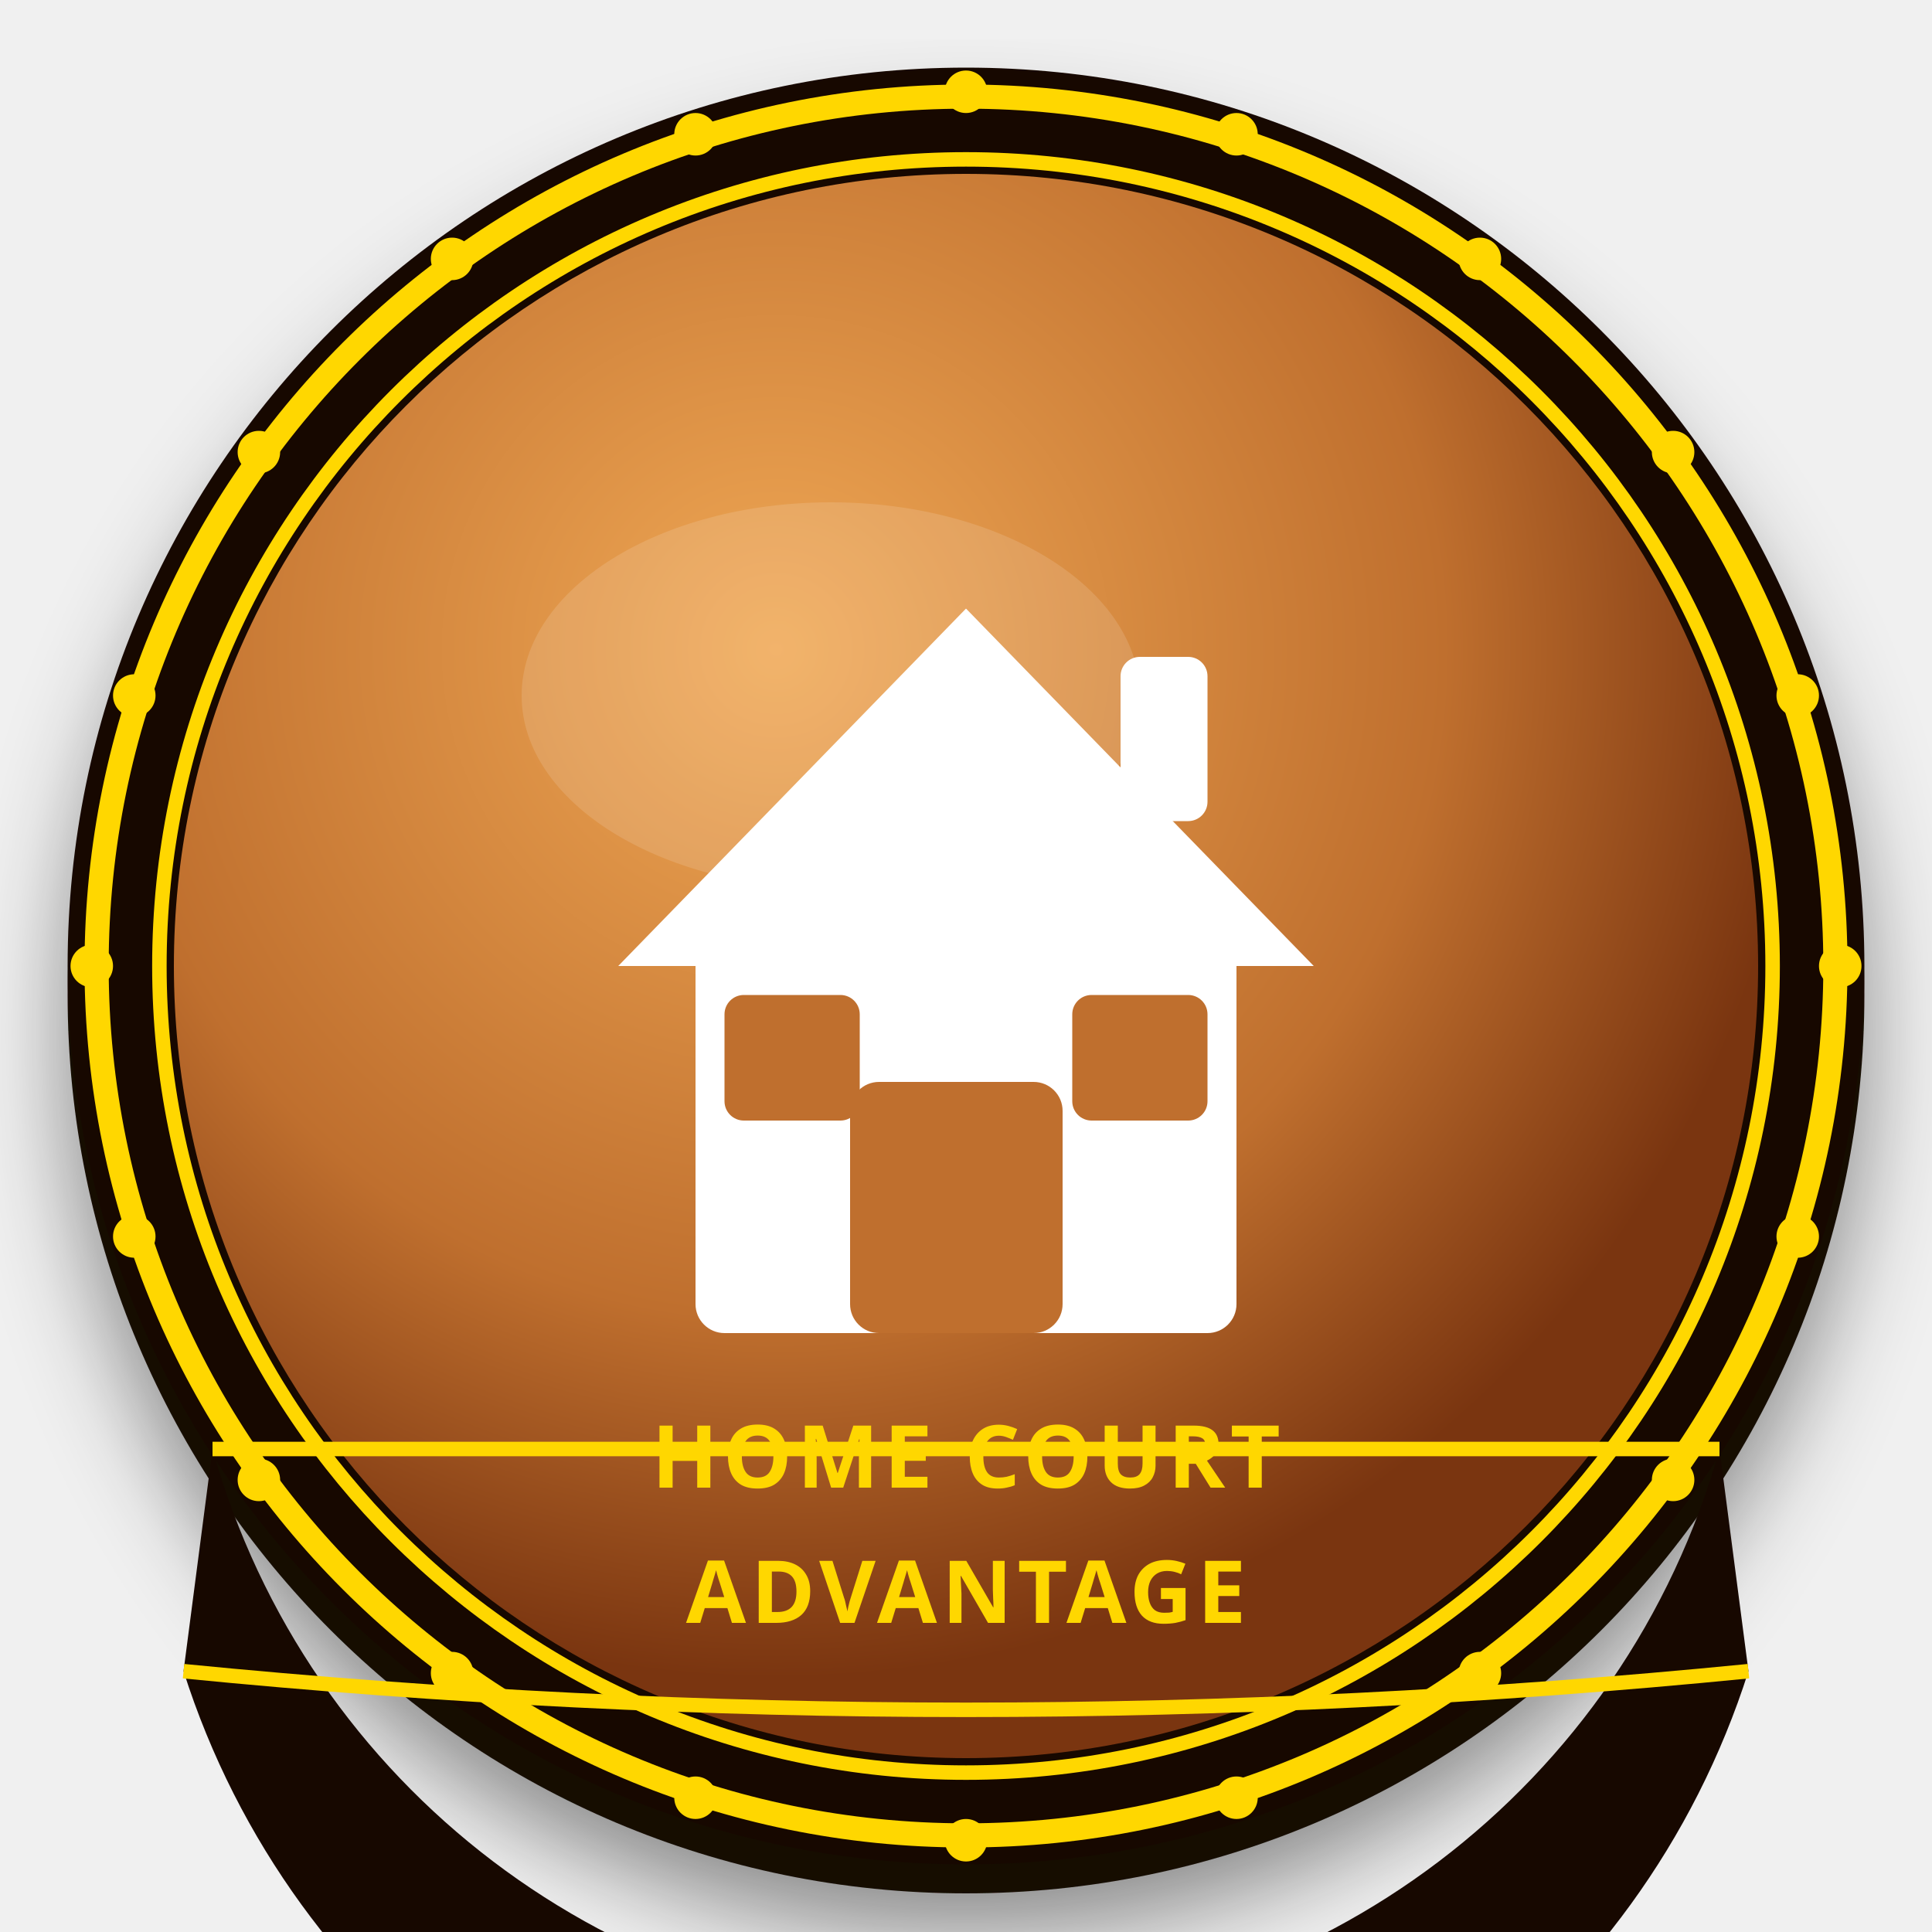
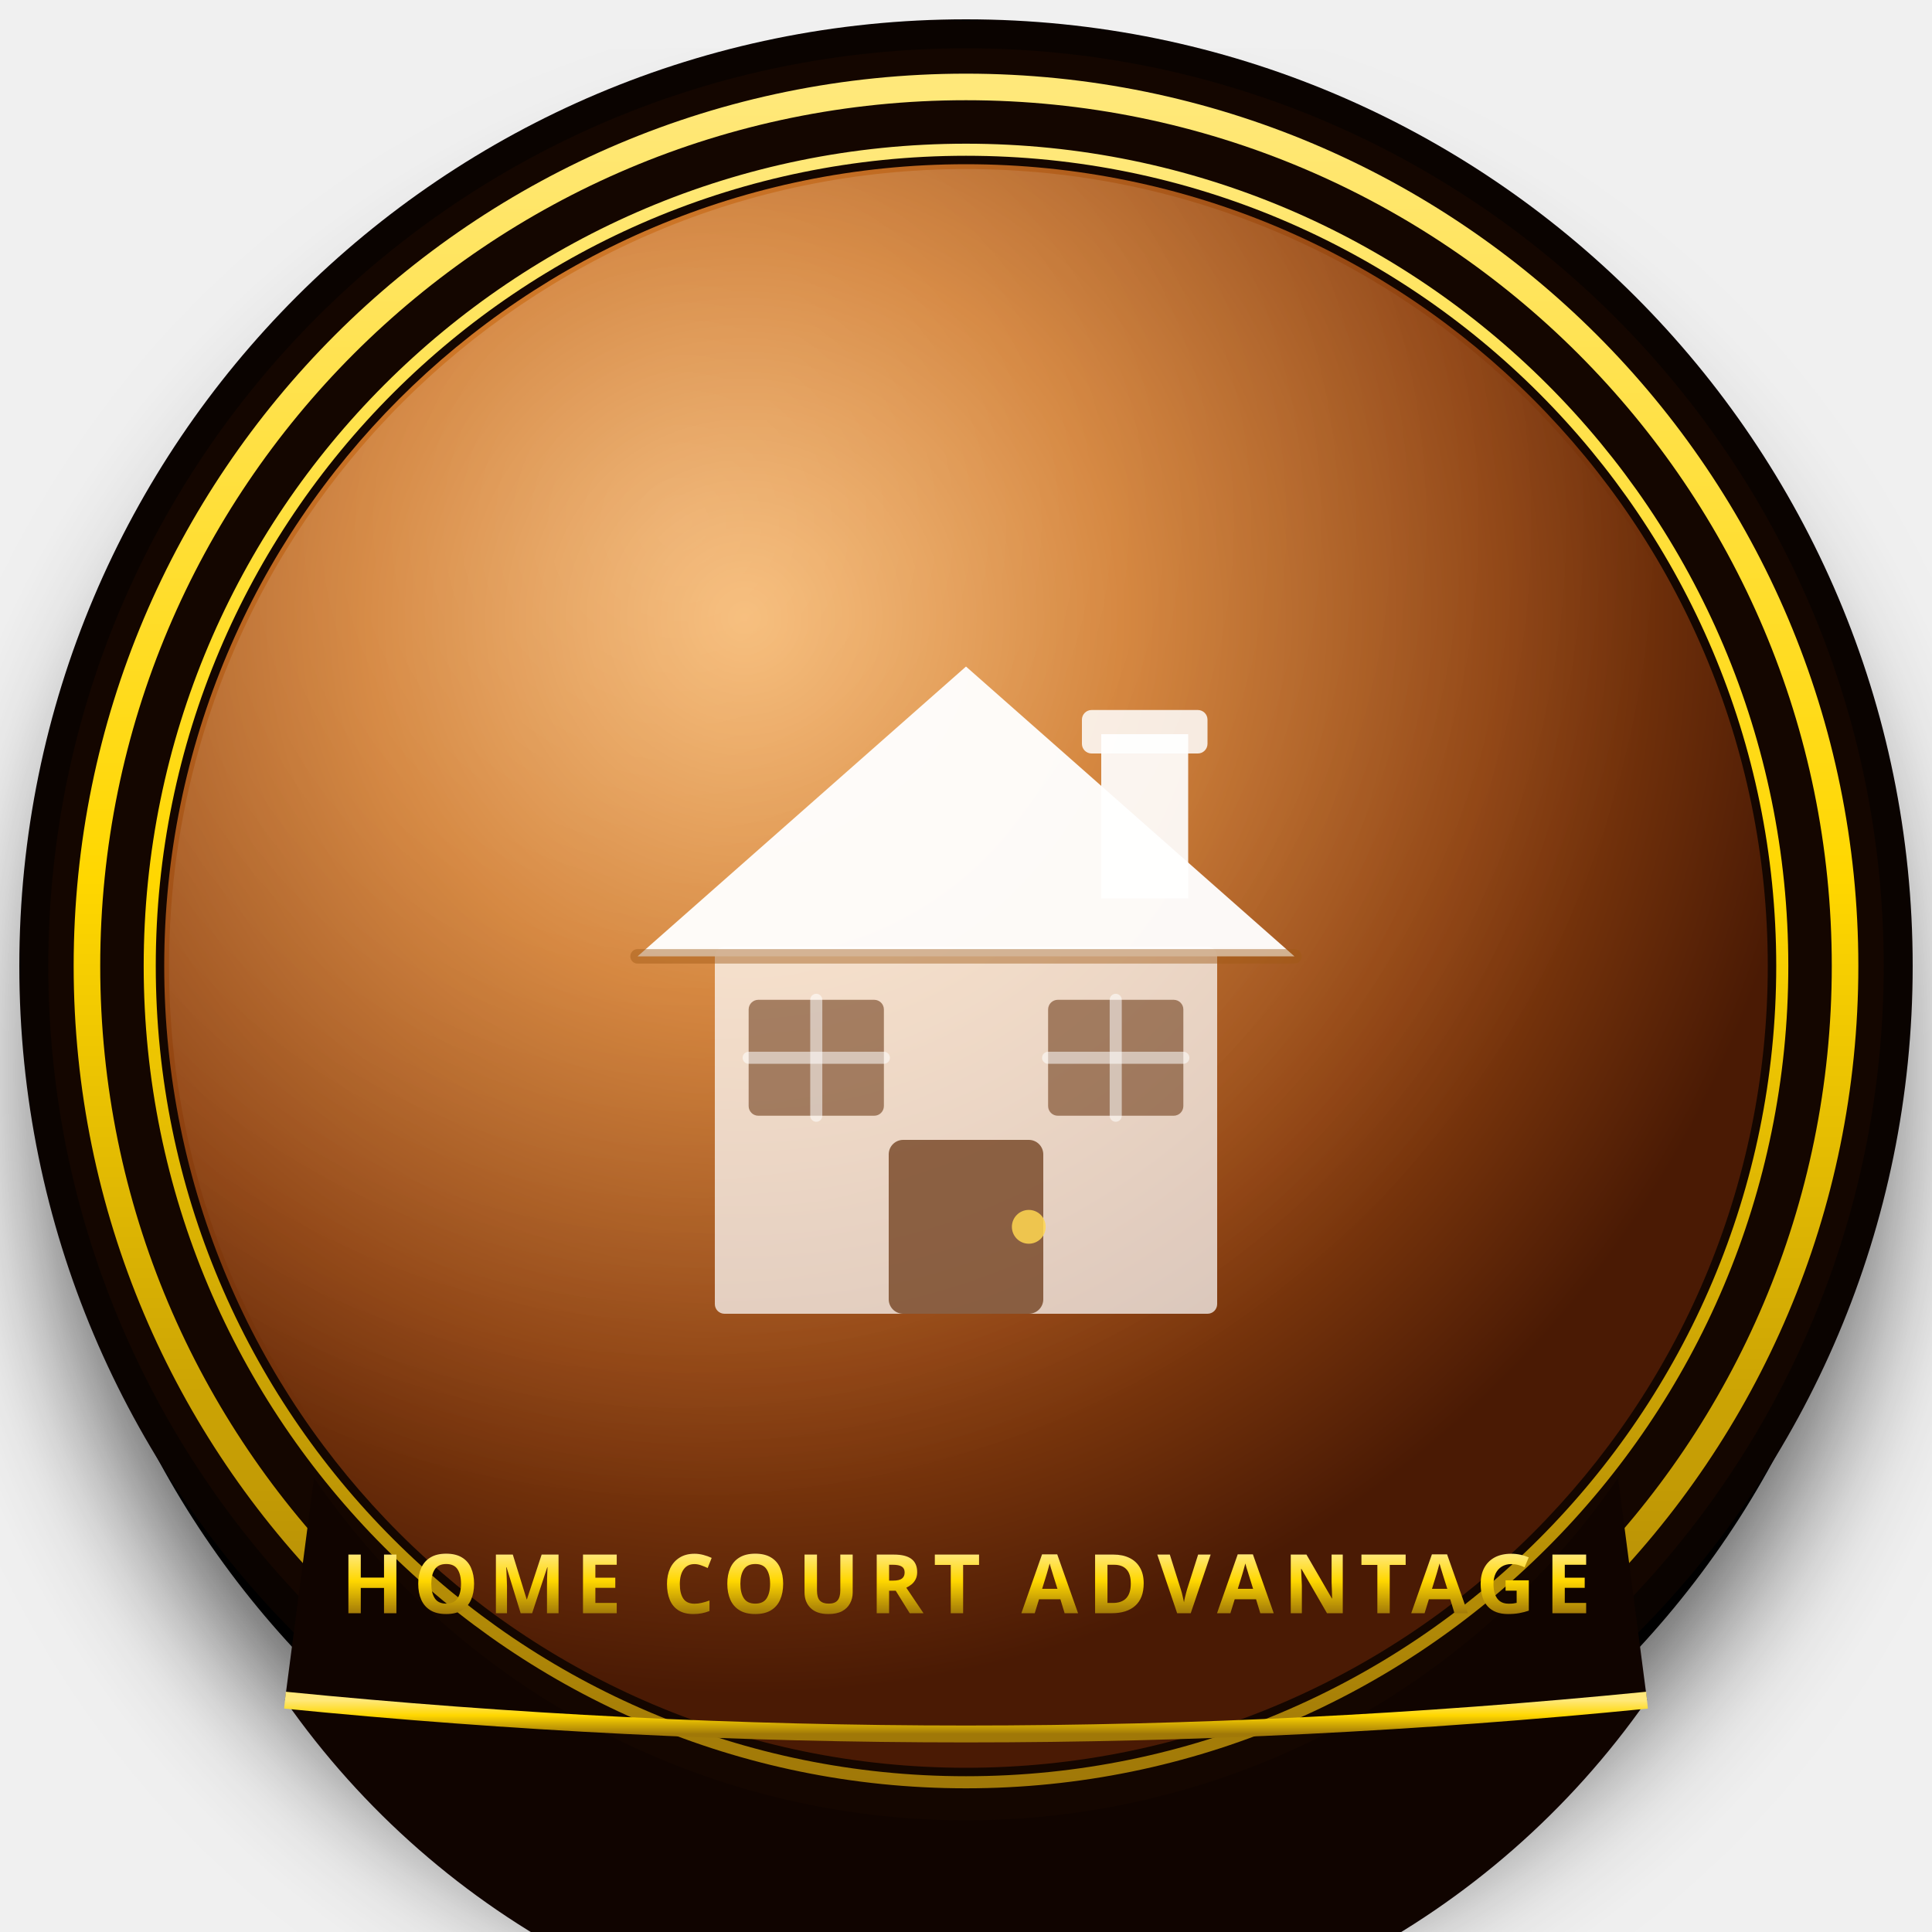
- <svg xmlns="http://www.w3.org/2000/svg" width="200" height="200" viewBox="0 0 200 200">
+ <svg xmlns="http://www.w3.org/2000/svg" width="400" height="400" viewBox="0 0 400 400">
  <defs>
-     <radialGradient id="bg" cx="38%" cy="30%" r="65%">
-       <stop offset="0%" stop-color="#F0A855" />
-       <stop offset="65%" stop-color="#BF6F2E" />
-       <stop offset="100%" stop-color="#7A3510" />
+     <radialGradient id="bgG_home_court_advantage" cx="36%" cy="28%" r="68%">
+       <stop offset="0%" stop-color="#F5B060" />
+       <stop offset="35%" stop-color="#D07828" />
+       <stop offset="70%" stop-color="#8F4210" />
+       <stop offset="100%" stop-color="#4A1A04" />
    </radialGradient>
-     <filter id="sh">
-       <feDropShadow dx="0" dy="4" stdDeviation="5" flood-color="#00000070" />
+     <radialGradient id="sheenG_home_court_advantage" cx="32%" cy="22%" r="62%">
+       <stop offset="0%" stop-color="rgba(255,255,255,0.22)" />
+       <stop offset="100%" stop-color="rgba(255,255,255,0)" />
+     </radialGradient>
+     <linearGradient id="goldG_home_court_advantage" x1="0%" y1="0%" x2="0%" y2="100%">
+       <stop offset="0%" stop-color="#FFE87A" />
+       <stop offset="45%" stop-color="#FFD700" />
+       <stop offset="100%" stop-color="#A07808" />
+     </linearGradient>
+     <filter id="shF_home_court_advantage" x="-25%" y="-25%" width="150%" height="150%">
+       <feDropShadow dx="0" dy="10" stdDeviation="14" flood-color="#000000" flood-opacity="0.7" />
    </filter>
-     <clipPath id="cc">
-       <circle cx="100" cy="100" r="82" />
+     <filter id="innerGlow_home_court_advantage">
+       <feGaussianBlur in="SourceGraphic" stdDeviation="3" result="blur" />
+       <feComposite in="SourceGraphic" in2="blur" operator="over" />
+     </filter>
+     <clipPath id="ccG_home_court_advantage">
+       <circle cx="200" cy="200" r="165" />
    </clipPath>
  </defs>
-   <circle cx="100" cy="103" r="93" fill="#170800" filter="url(#sh)" />
-   <circle cx="100" cy="100" r="93" fill="#170800" />
-   <circle cx="100" cy="100" r="90" fill="none" stroke="#FFD700" stroke-width="2.5" />
-   <circle cx="100.0" cy="9.5" r="2.2" fill="#FFD700" />
-   <circle cx="128.0" cy="13.9" r="2.2" fill="#FFD700" />
-   <circle cx="153.2" cy="26.8" r="2.2" fill="#FFD700" />
-   <circle cx="173.2" cy="46.8" r="2.2" fill="#FFD700" />
-   <circle cx="186.1" cy="72.0" r="2.2" fill="#FFD700" />
-   <circle cx="190.5" cy="100.0" r="2.2" fill="#FFD700" />
-   <circle cx="186.1" cy="128.0" r="2.2" fill="#FFD700" />
-   <circle cx="173.2" cy="153.2" r="2.2" fill="#FFD700" />
-   <circle cx="153.2" cy="173.2" r="2.2" fill="#FFD700" />
-   <circle cx="128.0" cy="186.1" r="2.2" fill="#FFD700" />
-   <circle cx="100.0" cy="190.5" r="2.2" fill="#FFD700" />
-   <circle cx="72.0" cy="186.1" r="2.2" fill="#FFD700" />
-   <circle cx="46.8" cy="173.2" r="2.2" fill="#FFD700" />
-   <circle cx="26.8" cy="153.2" r="2.2" fill="#FFD700" />
-   <circle cx="13.9" cy="128.0" r="2.2" fill="#FFD700" />
-   <circle cx="9.5" cy="100.0" r="2.2" fill="#FFD700" />
-   <circle cx="13.9" cy="72.0" r="2.2" fill="#FFD700" />
-   <circle cx="26.8" cy="46.8" r="2.2" fill="#FFD700" />
-   <circle cx="46.8" cy="26.8" r="2.2" fill="#FFD700" />
-   <circle cx="72.0" cy="13.9" r="2.2" fill="#FFD700" />
-   <circle cx="100" cy="100" r="83.5" fill="none" stroke="#FFD700" stroke-width="1.5" />
-   <circle cx="100" cy="100" r="82" fill="url(#bg)" />
-   <ellipse cx="86" cy="72" rx="32" ry="20" fill="rgba(255,255,255,0.13)" clip-path="url(#cc)" />
+   <circle cx="200" cy="212" r="190" fill="#050200" filter="url(#shF_home_court_advantage)" />
+   <circle cx="200" cy="200" r="196" fill="#0A0300" />
+   <circle cx="200" cy="200" r="190" fill="#140600" />
+   <circle cx="200" cy="200" r="182" fill="none" stroke="url(#goldG_home_court_advantage)" stroke-width="5.5" />
+   <circle cx="200.0" cy="20.0" r="4.5" fill="url(#goldGhome_court_advantage)" />
+   <circle cx="246.6" cy="26.1" r="4.5" fill="url(#goldGhome_court_advantage)" />
+   <circle cx="290.0" cy="44.1" r="4.5" fill="url(#goldGhome_court_advantage)" />
+   <circle cx="327.3" cy="72.7" r="4.5" fill="url(#goldGhome_court_advantage)" />
+   <circle cx="355.9" cy="110.0" r="4.5" fill="url(#goldGhome_court_advantage)" />
+   <circle cx="373.9" cy="153.4" r="4.5" fill="url(#goldGhome_court_advantage)" />
+   <circle cx="380.0" cy="200.0" r="4.5" fill="url(#goldGhome_court_advantage)" />
+   <circle cx="373.9" cy="246.6" r="4.5" fill="url(#goldGhome_court_advantage)" />
+   <circle cx="355.9" cy="290.0" r="4.5" fill="url(#goldGhome_court_advantage)" />
+   <circle cx="327.3" cy="327.3" r="4.5" fill="url(#goldGhome_court_advantage)" />
+   <circle cx="290.0" cy="355.9" r="4.5" fill="url(#goldGhome_court_advantage)" />
+   <circle cx="246.6" cy="373.9" r="4.5" fill="url(#goldGhome_court_advantage)" />
+   <circle cx="200.0" cy="380.0" r="4.5" fill="url(#goldGhome_court_advantage)" />
+   <circle cx="153.4" cy="373.9" r="4.5" fill="url(#goldGhome_court_advantage)" />
+   <circle cx="110.0" cy="355.9" r="4.5" fill="url(#goldGhome_court_advantage)" />
+   <circle cx="72.7" cy="327.3" r="4.5" fill="url(#goldGhome_court_advantage)" />
+   <circle cx="44.1" cy="290.0" r="4.5" fill="url(#goldGhome_court_advantage)" />
+   <circle cx="26.1" cy="246.6" r="4.5" fill="url(#goldGhome_court_advantage)" />
+   <circle cx="20.0" cy="200.0" r="4.5" fill="url(#goldGhome_court_advantage)" />
+   <circle cx="26.1" cy="153.4" r="4.5" fill="url(#goldGhome_court_advantage)" />
+   <circle cx="44.1" cy="110.0" r="4.5" fill="url(#goldGhome_court_advantage)" />
+   <circle cx="72.7" cy="72.7" r="4.5" fill="url(#goldGhome_court_advantage)" />
+   <circle cx="110.0" cy="44.1" r="4.5" fill="url(#goldGhome_court_advantage)" />
+   <circle cx="153.4" cy="26.1" r="4.5" fill="url(#goldGhome_court_advantage)" />
+   <circle cx="200" cy="200" r="169" fill="none" stroke="url(#goldG_home_court_advantage)" stroke-width="2.5" />
+   <circle cx="200" cy="200" r="166" fill="url(#bgG_home_court_advantage)" />
+   <circle cx="200" cy="200" r="166" fill="url(#sheenG_home_court_advantage)" clip-path="url(#ccG_home_court_advantage)" />
  <g stroke-linecap="round" stroke-linejoin="round">
-     <rect x="72" y="97" width="56" height="41" rx="3" fill="white" />
-     <polygon points="64,100 100,63 136,100" fill="white" />
-     <rect x="88" y="112" width="22" height="26" rx="3" fill="#BF6F2E" />
-     <rect x="75" y="103" width="14" height="13" rx="2" fill="#BF6F2E" />
-     <rect x="111" y="103" width="14" height="13" rx="2" fill="#BF6F2E" />
-     <rect x="116" y="68" width="9" height="17" rx="2" fill="white" />
+     <rect x="148" y="196" width="104" height="76" fill="rgba(255,255,255,0.72)" rx="2" />
+     <polygon points="132,198 200,138 268,198" fill="rgba(255,255,255,0.96)" />
+     <line x1="132" y1="198" x2="268" y2="198" stroke="rgba(160,90,20,0.45)" stroke-width="3" />
+     <rect x="228" y="152" width="18" height="34" fill="rgba(255,255,255,0.92)" />
+     <rect x="224" y="147" width="26" height="9" rx="2" fill="rgba(255,255,255,0.85)" />
+     <rect x="184" y="236" width="32" height="36" rx="3" fill="rgba(100,48,12,0.7)" />
+     <circle cx="213" cy="254" r="3.5" fill="rgba(255,215,80,0.85)" />
+     <rect x="155" y="207" width="28" height="24" rx="2" fill="rgba(100,48,12,0.55)" />
+     <line x1="169" y1="207" x2="169" y2="231" stroke="rgba(255,255,255,0.55)" stroke-width="2.5" />
+     <line x1="155" y1="219" x2="183" y2="219" stroke="rgba(255,255,255,0.55)" stroke-width="2.5" />
+     <rect x="217" y="207" width="28" height="24" rx="2" fill="rgba(100,48,12,0.55)" />
+     <line x1="231" y1="207" x2="231" y2="231" stroke="rgba(255,255,255,0.55)" stroke-width="2.5" />
+     <line x1="217" y1="219" x2="245" y2="219" stroke="rgba(255,255,255,0.55)" stroke-width="2.5" />
  </g>
-   <path d="M 22 150 A 81 81 0 0 0 178 150 L 181 173 A 85 85 0 0 1 19 173 Z" fill="#170800" />
-   <line x1="22" y1="150" x2="178" y2="150" stroke="#FFD700" stroke-width="1.5" />
-   <path d="M 19 173 Q 100 181 181 173" fill="none" stroke="#FFD700" stroke-width="1.5" />
-   <text x="100" y="154" text-anchor="middle" fill="#FFD700" font-family="Arial Black,Impact,sans-serif" font-size="9" font-weight="900" letter-spacing="0.5">HOME COURT</text>
-   <text x="100" y="168" text-anchor="middle" fill="#FFD700" font-family="Arial Black,Impact,sans-serif" font-size="9" font-weight="900" letter-spacing="0.5">ADVANTAGE</text>
+   <path d="M 65 306 A 164 164 0 0 0 335 306 L 341 352 A 172 172 0 0 1 59 352 Z" fill="#100400" />
+   <line x1="65" y1="306" x2="335" y2="306" stroke="url(#goldG_home_court_advantage)" stroke-width="3.5" />
+   <path d="M 59 352 Q 200 366 341 352" fill="none" stroke="url(#goldG_home_court_advantage)" stroke-width="3.5" />
+   <text x="200" y="334" text-anchor="middle" fill="url(#goldG_home_court_advantage)" font-family="Arial Black,Impact,sans-serif" font-size="17" font-weight="900" letter-spacing="2">HOME COURT ADVANTAGE</text>
</svg>
